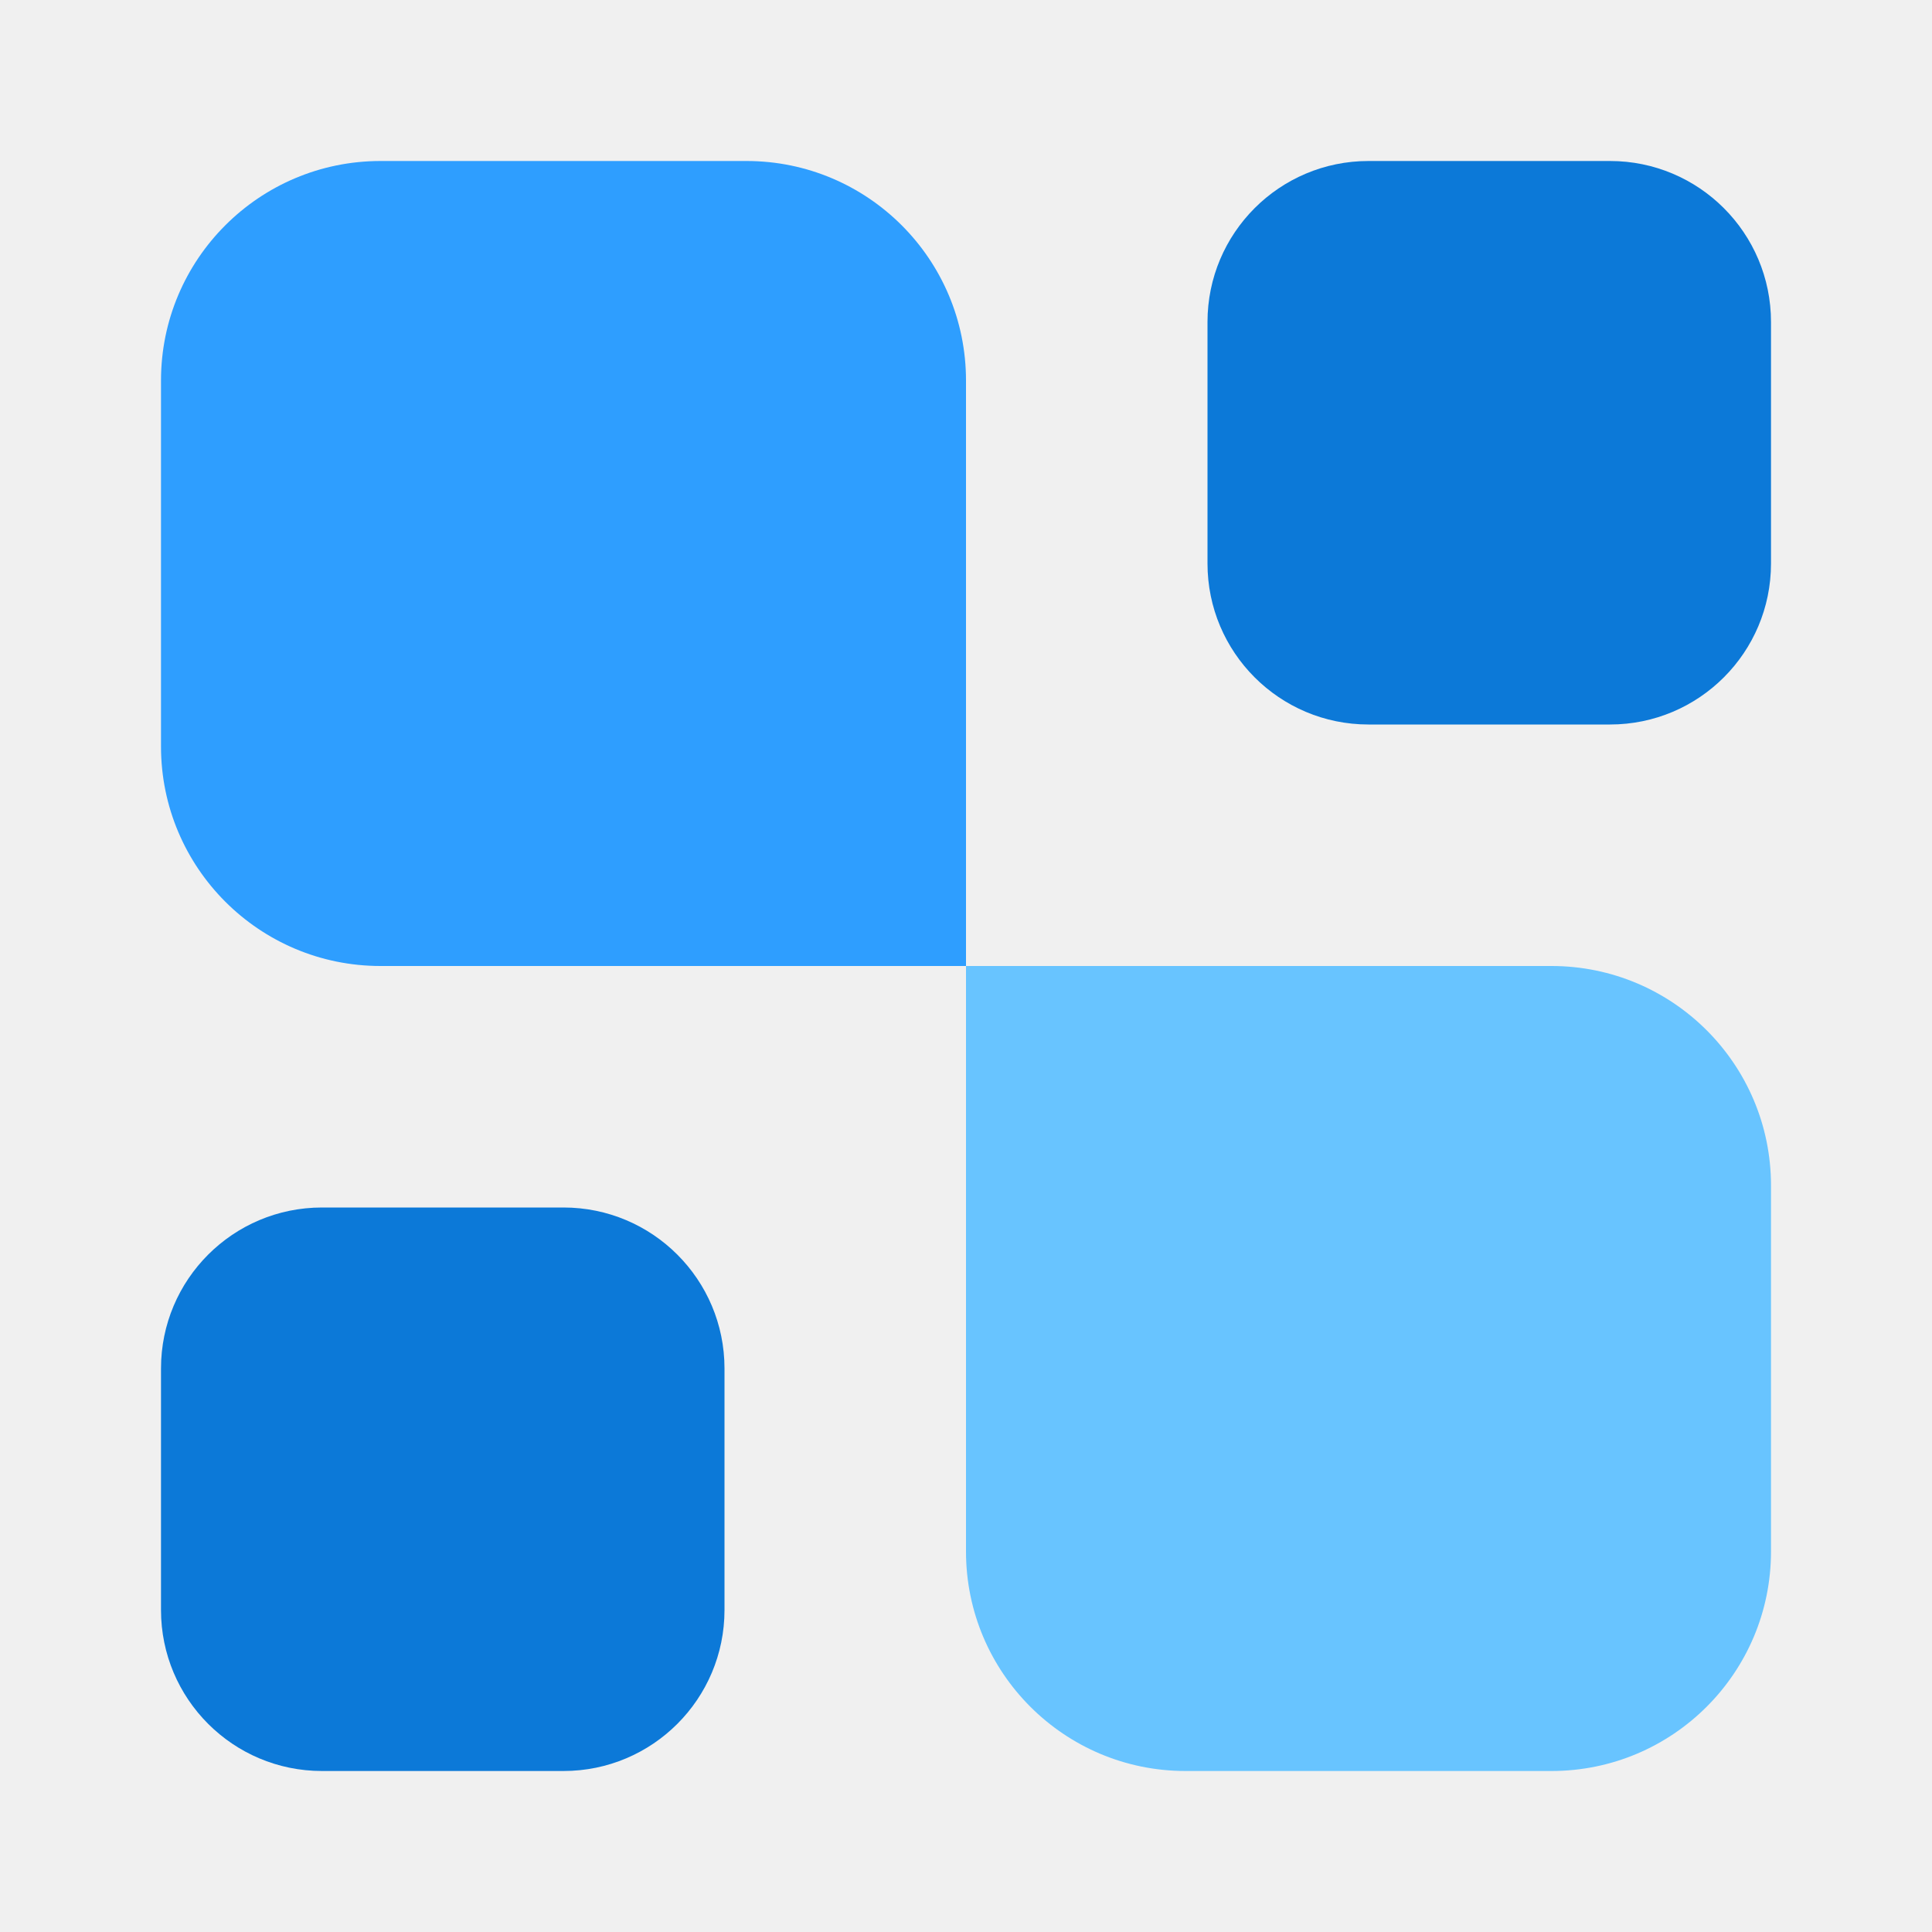
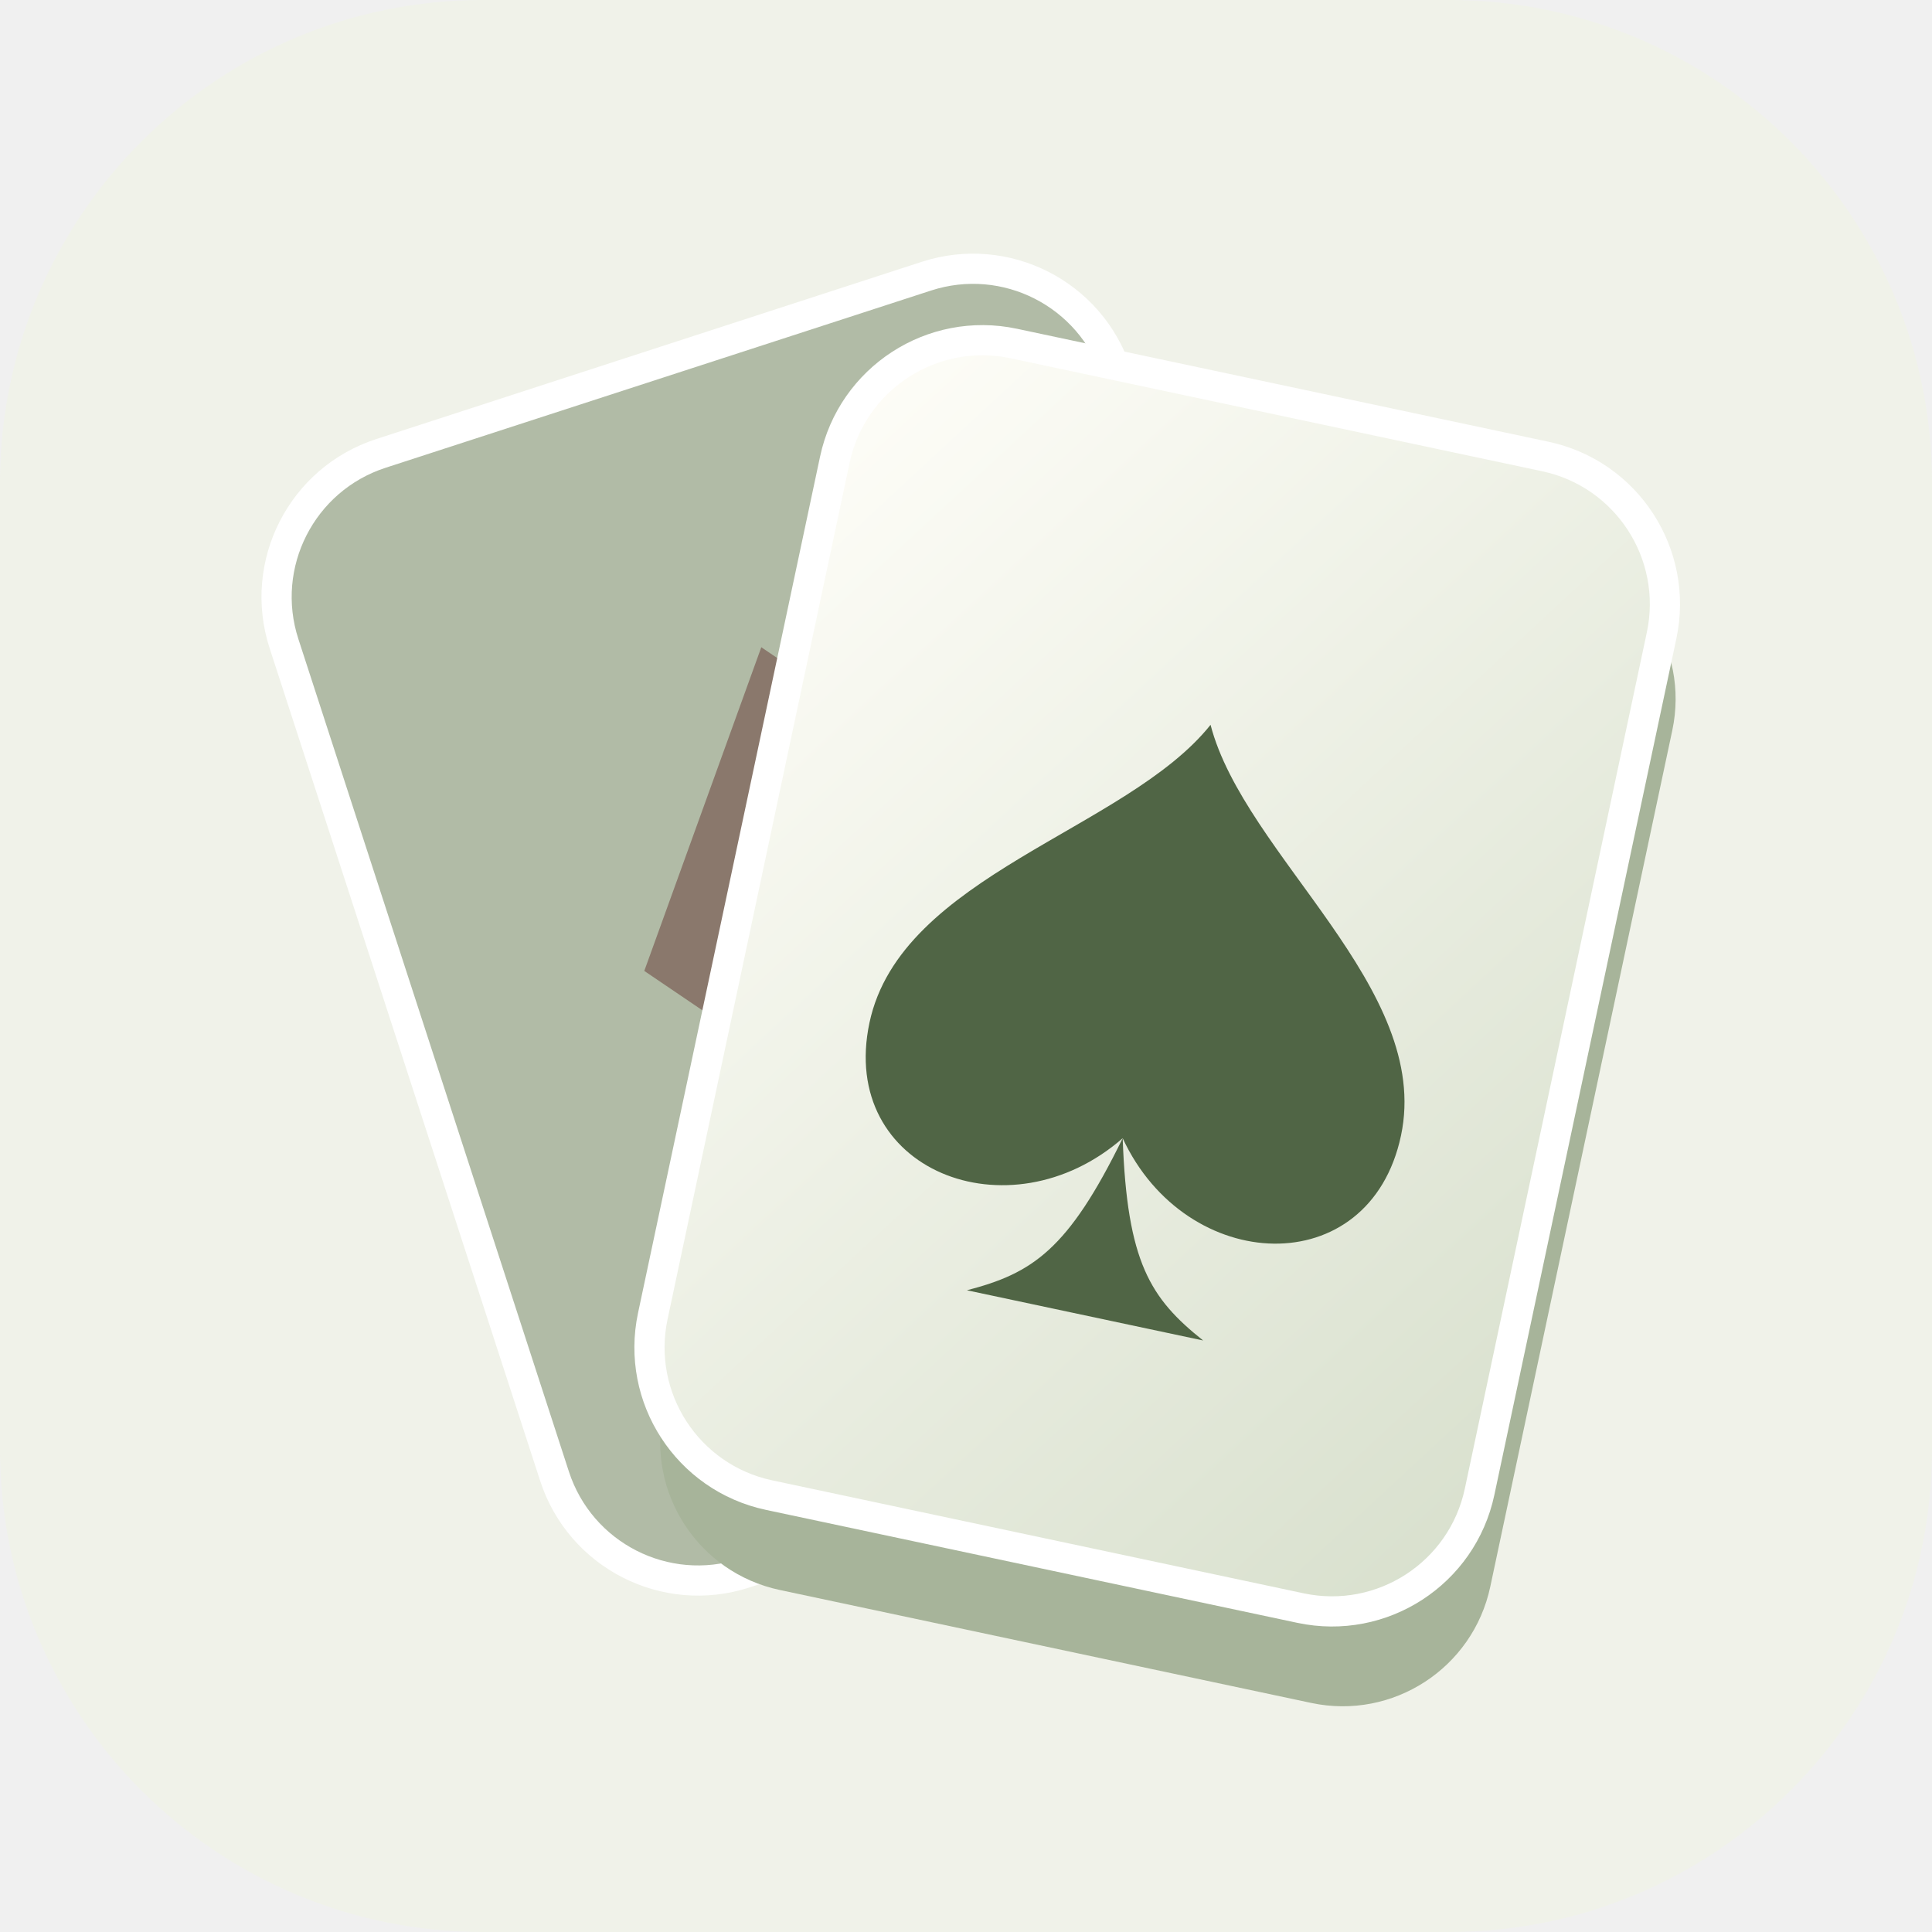
- <svg xmlns="http://www.w3.org/2000/svg" width="24" height="24" viewBox="0 0 24 24" fill="none">
-   <path d="M22 19.273C22 20.779 20.779 22 19.273 22H14.727C13.221 22 12 20.779 12 19.273V12H19.273C20.779 12 22 13.221 22 14.727V19.273Z" fill="#68C4FF" />
-   <path d="M20 2C21.105 2 22 2.895 22 4V7C22 8.105 21.105 9 20 9H17C15.895 9 15 8.105 15 7V4C15 2.895 15.895 2 17 2H20Z" fill="#0C79D8" />
-   <path d="M7 15C8.105 15 9 15.895 9 17V20C9 21.105 8.105 22 7 22H4C2.895 22 2 21.105 2 20V17C2 15.895 2.895 15 4 15H7Z" fill="#0C79D8" />
-   <path d="M12 12H4.727C3.221 12 2 10.779 2 9.273V4.727C2 3.221 3.221 2 4.727 2H9.273C10.779 2 12 3.221 12 4.727V12Z" fill="#2E9EFF" />
+ <svg xmlns="http://www.w3.org/2000/svg" viewBox="0 0 64 64">
+   <defs>
+     <linearGradient id="paper" x2="1" y2="1">
+       <stop stop-color="#fffef9" />
+       <stop offset="1" stop-color="#d7dfcc" />
+     </linearGradient>
+   </defs>
+   <rect width="64" height="64" rx="16" fill="#f0f2e9" />
+   <g transform="rotate(-18 28 30)">
+     <rect x="13" y="11" width="29" height="39" rx="5" fill="#b1bba6" stroke="#fff" />
+     <path d="m28 21 7 9-7 9-7-9z" fill="#8a786c" />
+   </g>
+   <g transform="rotate(12 39 34)">
+     <rect x="25" y="16" width="28" height="39" rx="5" fill="#a7b49a" />
+     <rect x="24" y="13" width="28" height="39" rx="5" fill="url(#paper)" stroke="#fff" />
+     <path d="M38 24c-2 4-9 7-9 12 0 5 6 6 9 2-1 4-2 5-4 6h8c-2-1-3-2-4-6 3 4 9 3 9-2 0-5-7-8-9-12z" fill="#506545" />
+   </g>
</svg>
